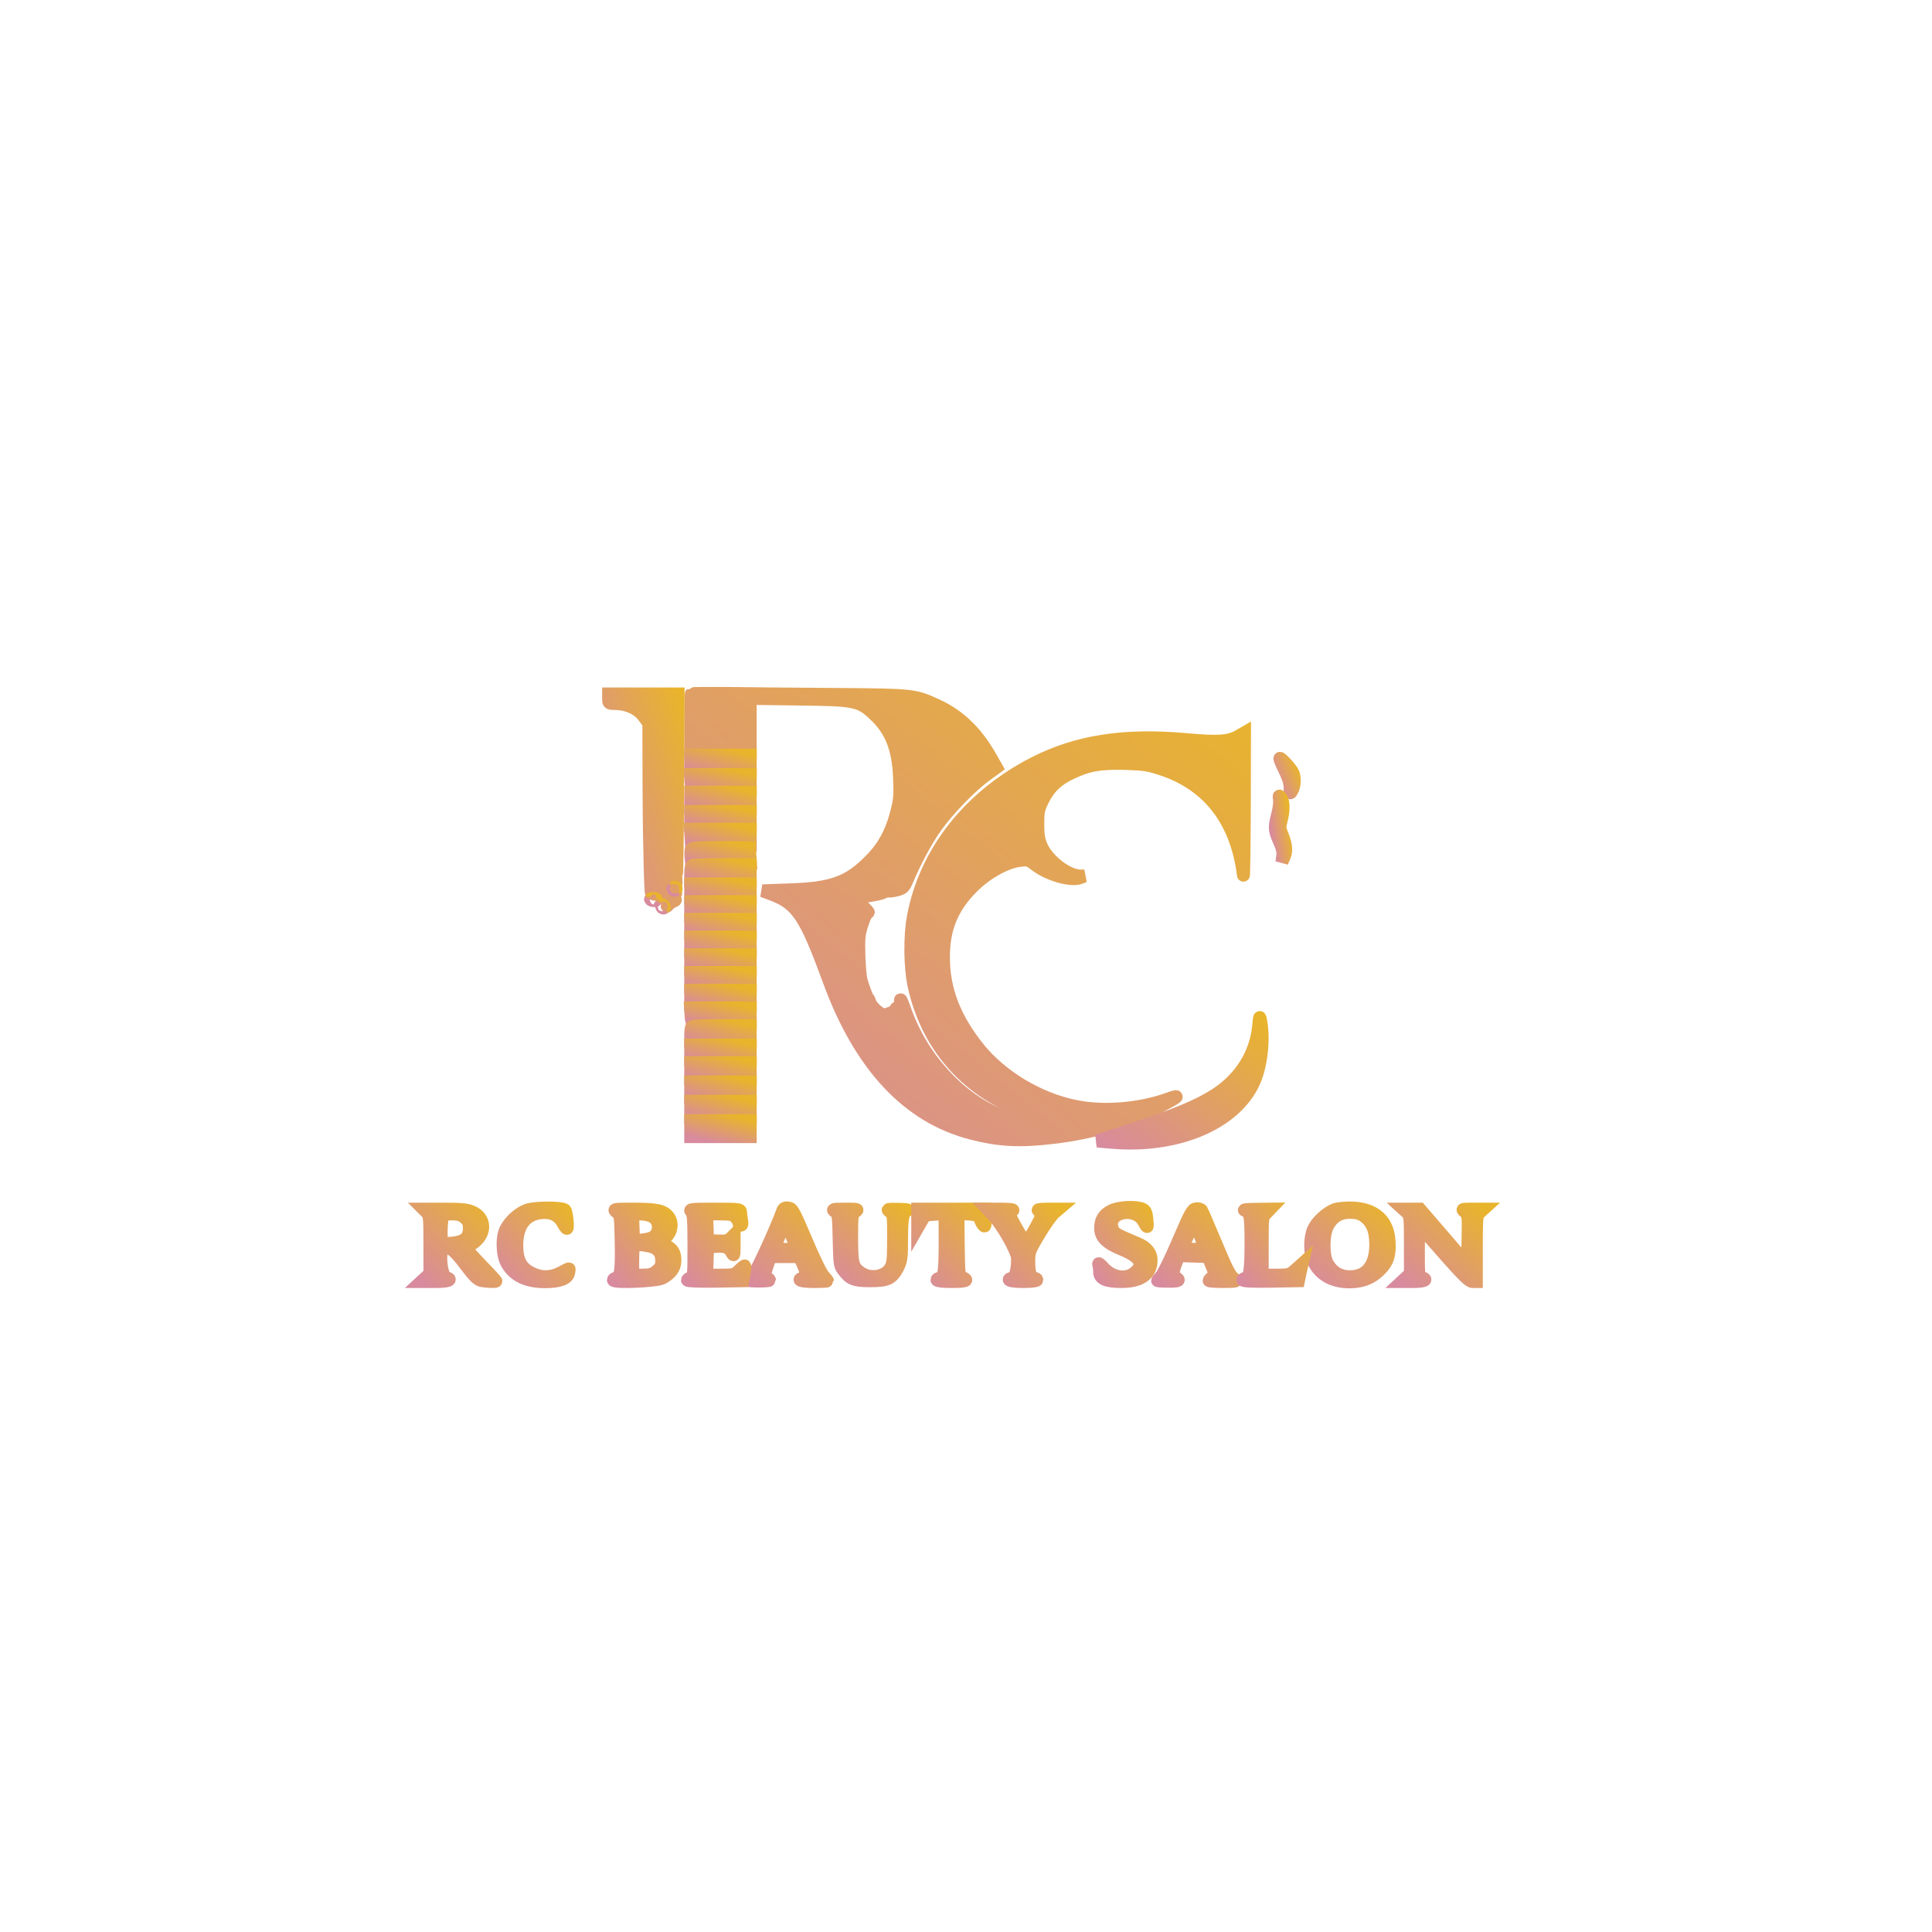
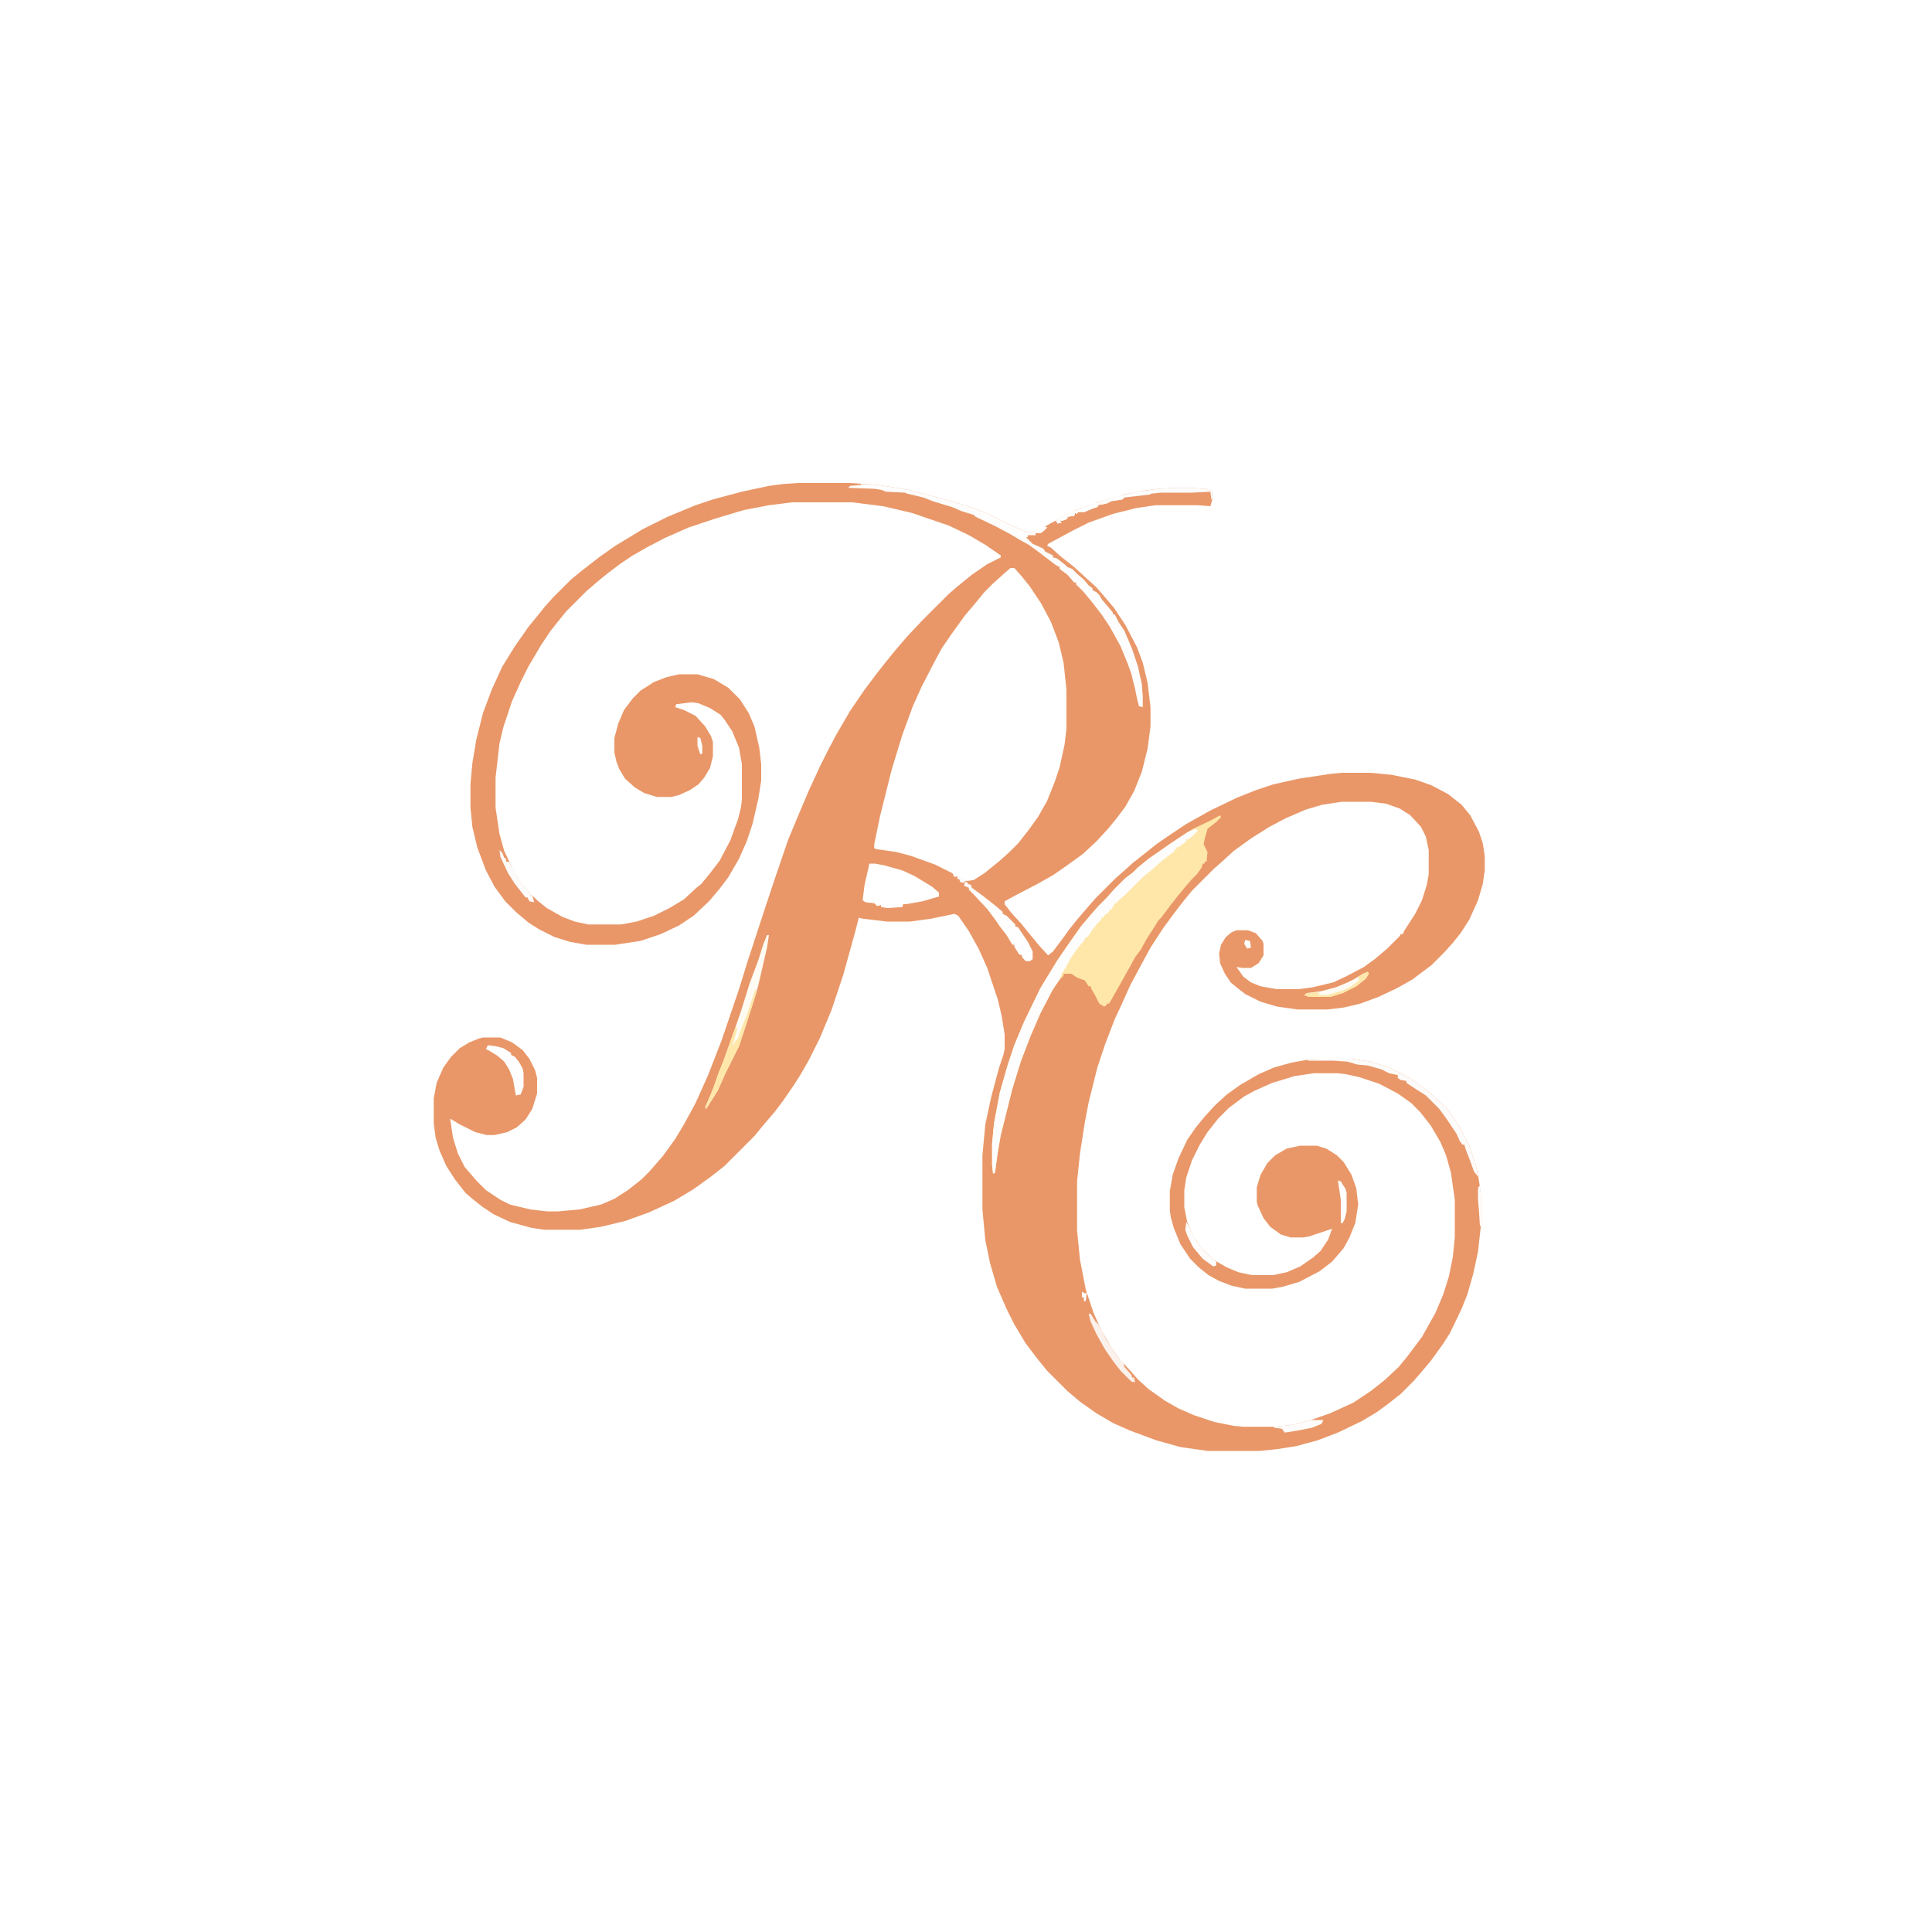
- <svg xmlns="http://www.w3.org/2000/svg" version="1.0" width="1200pt" height="1200pt" viewBox="0 0 1200 1200" preserveAspectRatio="xMidYMid meet">
-   <defs>
-     <linearGradient id="logoGradient" x1="0%" y1="0%" x2="100%" y2="100%">
-       <stop offset="0%" style="stop-color:#D88A9E;stop-opacity:1" />
-       <stop offset="100%" style="stop-color:#E8B42C;stop-opacity:1" />
-     </linearGradient>
-   </defs>
-   <g transform="translate(0,1200) scale(0.1,-0.1)" fill="url(#logoGradient)" stroke="url(#logoGradient)" stroke-width="80">
-     <path d="M4294 7691 c-2 -2 -4 -85 -4 -183 l0 -178 185 0 185 0 0 166 0 166 298 -4 c353 -4 380 -9 472 -95 104 -96 150 -210 157 -393 5 -107 2 -139 -16 -209 -33 -132 -83 -224 -171 -311 -132 -132 -235 -169 -499 -177 l-165 -6 57 -21 c160 -60 209 -134 358 -541 193 -526 490 -843 884 -944 170 -44 298 -51 506 -26 240 28 476 96 660 191 117 61 137 78 57 49 -179 -65 -407 -83 -583 -46 -228 47 -458 186 -599 362 -148 186 -216 362 -216 564 0 180 54 310 180 436 88 88 209 155 296 165 47 6 54 4 97 -29 80 -61 221 -101 277 -78 l25 10 -27 0 c-78 2 -200 95 -239 183 -18 42 -23 70 -23 139 0 77 3 93 32 152 39 78 92 128 180 168 104 49 179 61 332 57 120 -4 146 -8 234 -38 286 -97 458 -322 499 -655 2 -16 5 176 6 427 l1 457 -33 -19 c-63 -37 -127 -42 -327 -24 -388 35 -678 -10 -944 -145 -402 -205 -676 -551 -752 -950 -24 -123 -22 -321 4 -437 88 -396 361 -687 752 -800 108 -31 246 -54 332 -54 115 0 83 -17 -46 -24 -345 -19 -616 81 -834 308 -121 126 -208 268 -267 438 -15 43 -24 60 -22 41 3 -25 -1 -34 -15 -39 -10 -3 -16 -9 -13 -14 4 -7 -16 -17 -68 -34 -20 -6 -83 45 -93 77 -4 12 -9 24 -13 27 -7 6 -29 63 -42 110 -6 19 -12 90 -14 156 -3 107 -1 131 20 195 15 47 29 73 37 71 7 -1 -12 20 -42 48 -52 47 -54 50 -28 50 61 0 178 23 171 33 -4 6 0 8 11 4 10 -4 38 -2 63 5 41 10 47 16 65 57 50 120 122 254 180 335 75 106 216 252 310 320 l67 49 -32 56 c-87 157 -194 262 -332 327 -146 67 -144 67 -635 71 -245 2 -546 4 -668 6 -123 1 -226 0 -228 -2z" />
-     <path d="M3780 7660 c0 -29 2 -30 43 -30 73 -1 137 -30 174 -78 l33 -44 1 -401 c1 -346 12 -749 17 -634 2 43 7 45 38 16 18 -17 21 -26 14 -39 -8 -15 -6 -17 8 -14 9 3 25 -1 36 -9 16 -11 17 -17 7 -38 -10 -20 -10 -21 1 -8 7 8 22 19 32 22 17 7 16 10 -14 25 -19 9 -36 23 -38 30 -3 11 0 12 16 3 11 -6 29 -11 39 -11 15 1 14 3 -5 13 -12 7 -19 17 -15 21 4 5 -4 6 -19 2 -15 -3 -30 -2 -33 4 -4 6 1 7 12 3 17 -6 17 -5 0 14 -22 25 -14 32 26 26 41 -6 48 -13 13 -13 -16 0 -25 -4 -21 -10 3 -5 18 -10 31 -10 23 0 25 4 23 33 -2 18 -1 37 3 42 3 6 6 259 7 563 l3 552 -216 0 -216 0 0 -30z" />
-     <path d="M4290 7260 l0 -50 185 0 185 0 0 50 0 50 -185 0 -185 0 0 -50z" />
-     <path d="M7978 7220 c23 -46 35 -83 35 -111 0 -40 0 -41 13 -18 16 30 18 83 3 112 -13 25 -69 87 -79 87 -4 0 9 -31 28 -70z" />
-     <path d="M4292 7143 c2 -31 7 -48 16 -47 6 1 89 2 182 3 l170 1 0 45 0 45 -186 0 -185 0 3 -47z" />
-     <path d="M4290 7030 l0 -50 185 0 185 0 0 50 0 50 -185 0 -185 0 0 -50z" />
-     <path d="M7947 7034 c3 -17 -2 -57 -11 -91 -22 -82 -20 -101 10 -168 19 -41 25 -67 21 -93 l-5 -37 15 35 c16 37 11 76 -18 147 -11 26 -11 42 -1 78 16 60 15 117 -1 140 -13 16 -14 15 -10 -11z" />
-     <path d="M4290 6915 l0 -45 185 0 185 0 0 45 0 45 -185 0 -185 0 0 -45z" />
-     <path d="M4292 6803 l3 -48 183 -3 182 -2 0 50 0 50 -186 0 -185 0 3 -47z" />
-     <path d="M4293 6724 c-2 -7 -3 -27 -1 -46 l3 -33 183 -3 183 -2 -3 47 -3 48 -179 1 c-131 0 -179 -3 -183 -12z" />
-     <path d="M4297 6623 c-4 -3 -7 -26 -7 -50 l0 -43 185 0 185 0 0 50 0 50 -178 0 c-98 0 -182 -3 -185 -7z" />
-     <path d="M4290 6465 l0 -45 185 0 185 0 0 45 0 45 -185 0 -185 0 0 -45z" />
-     <path d="M4180 6480 c0 -5 5 -10 10 -10 6 0 10 5 10 10 0 6 -4 10 -10 10 -5 0 -10 -4 -10 -10z" />
-     <path d="M4040 6416 c0 -9 30 -14 35 -6 4 6 -3 10 -14 10 -12 0 -21 -2 -21 -4z" />
-     <path d="M4290 6355 l0 -45 185 0 185 0 0 45 0 45 -185 0 -185 0 0 -45z" />
-     <path d="M4110 6370 c0 -5 5 -10 11 -10 5 0 7 5 4 10 -3 6 -8 10 -11 10 -2 0 -4 -4 -4 -10z" />
-     <path d="M4290 6245 l0 -45 185 0 185 0 0 45 0 45 -185 0 -185 0 0 -45z" />
-     <path d="M4290 6135 l0 -45 185 0 185 0 0 45 0 45 -185 0 -185 0 0 -45z" />
-     <path d="M4290 6025 l0 -45 185 0 185 0 0 45 0 45 -185 0 -185 0 0 -45z" />
-     <path d="M4290 5915 l0 -45 185 0 185 0 0 45 0 45 -185 0 -185 0 0 -45z" />
-     <path d="M4290 5805 l0 -45 185 0 185 0 0 45 0 45 -185 0 -185 0 0 -45z" />
-     <path d="M4292 5693 c2 -27 6 -47 11 -45 4 1 86 2 182 2 l175 0 0 45 0 45 -186 0 -185 0 3 -47z" />
-     <path d="M7817 5623 c-17 -171 -112 -322 -268 -423 -111 -71 -247 -127 -559 -230 l-175 -57 90 -8 c407 -35 764 116 882 372 46 99 65 265 44 378 -7 38 -7 37 -14 -32z" />
-     <path d="M4297 5623 c-4 -3 -7 -26 -7 -50 l0 -43 185 0 185 0 0 50 0 50 -178 0 c-98 0 -182 -3 -185 -7z" />
-     <path d="M4290 5465 l0 -45 185 0 185 0 0 45 0 45 -185 0 -185 0 0 -45z" />
-     <path d="M4290 5350 l0 -50 185 0 185 0 0 50 0 50 -185 0 -185 0 0 -50z" />
-     <path d="M4290 5230 l0 -50 185 0 185 0 0 50 0 50 -185 0 -185 0 0 -50z" />
-     <path d="M4290 5110 l0 -50 185 0 185 0 0 50 0 50 -185 0 -185 0 0 -50z" />
-     <path d="M4290 4990 l0 -50 185 0 185 0 0 50 0 50 -185 0 -185 0 0 -50z" />
-     <path d="M3278 4485 c-51 -17 -107 -65 -135 -118 -27 -50 -24 -161 6 -214 44 -77 121 -114 237 -114 89 0 139 19 146 55 3 14 4 26 2 26 -2 0 -24 -11 -50 -25 -60 -32 -124 -33 -184 -2 -64 31 -90 82 -90 171 0 123 53 194 153 204 62 6 107 -16 133 -64 10 -19 21 -34 25 -34 9 0 -2 103 -12 114 -16 17 -180 17 -231 1z" />
-     <path d="M4863 4483 c-42 -116 -169 -393 -189 -410 -13 -12 -24 -24 -24 -26 0 -2 29 -4 65 -4 36 0 65 3 65 5 0 3 -8 11 -17 18 -17 12 -17 15 2 71 l20 58 90 0 90 0 17 -36 c31 -66 33 -90 9 -96 -47 -12 -16 -23 64 -23 47 0 85 2 85 4 0 2 -12 16 -26 32 -15 16 -63 116 -108 223 -76 179 -85 195 -109 198 -19 3 -29 -2 -34 -14z m51 -150 c16 -38 30 -74 33 -80 4 -10 -13 -13 -66 -13 -39 0 -71 3 -71 6 0 14 63 154 69 154 4 0 20 -30 35 -67z" />
-     <path d="M6904 4480 c-49 -24 -69 -58 -68 -112 2 -54 39 -90 133 -128 115 -48 141 -93 80 -144 -55 -46 -140 -33 -198 32 -18 20 -30 29 -27 19 3 -10 6 -32 6 -48 0 -41 40 -59 135 -59 121 0 185 46 185 133 0 44 -28 79 -82 102 -138 58 -148 64 -158 91 -41 106 142 146 196 43 8 -17 17 -29 19 -27 2 1 1 25 -2 51 -5 40 -10 50 -30 58 -44 17 -145 11 -189 -11z" />
-     <path d="M7429 4492 c-23 -3 -33 -22 -109 -198 -46 -107 -94 -206 -107 -220 -12 -14 -23 -26 -23 -28 0 -2 29 -4 65 -4 68 -1 78 5 46 25 -21 13 -18 36 10 106 l12 28 90 -3 91 -3 22 -55 c23 -54 23 -55 3 -72 -10 -9 -19 -19 -19 -22 0 -3 39 -6 88 -6 85 1 86 1 66 18 -28 24 -42 52 -125 249 -38 91 -72 170 -76 176 -5 7 -20 11 -34 9z m27 -170 l31 -77 -39 -3 c-21 -2 -54 -2 -73 0 l-34 3 37 82 c20 45 39 80 42 77 3 -3 19 -40 36 -82z" />
-     <path d="M8291 4487 c-50 -19 -111 -75 -132 -121 -24 -54 -25 -148 0 -201 37 -81 117 -127 222 -127 81 0 140 24 192 77 47 48 60 91 55 175 -7 128 -87 201 -227 207 -45 1 -90 -3 -110 -10z m179 -39 c52 -36 75 -90 75 -178 0 -129 -57 -200 -160 -200 -62 0 -108 27 -139 80 -30 50 -29 179 0 235 30 57 75 85 139 85 37 0 61 -6 85 -22z" />
-     <path d="M2650 4470 c19 -19 20 -33 20 -200 l0 -181 -26 -24 -27 -25 87 0 c80 0 110 11 67 25 -32 10 -47 170 -16 181 36 14 66 -8 135 -100 56 -74 77 -95 102 -100 33 -6 88 -8 88 -3 0 2 -26 30 -57 63 -81 83 -133 141 -133 148 0 3 7 6 15 6 8 0 30 14 49 31 66 58 57 146 -18 180 -33 15 -66 19 -173 19 l-133 0 20 -20z m237 -34 c22 -19 28 -32 28 -65 0 -58 -28 -83 -102 -92 -32 -3 -61 -4 -65 -2 -10 5 -10 108 -2 152 6 30 8 31 60 31 41 0 59 -5 81 -24z" />
-     <path d="M3831 4471 c23 -18 24 -25 27 -187 4 -173 -4 -224 -33 -224 -8 0 -15 -5 -15 -11 0 -18 268 -7 305 13 51 28 76 62 77 105 1 54 -14 77 -64 101 l-43 20 28 13 c52 24 72 93 41 138 -29 41 -72 51 -215 51 -130 0 -131 0 -108 -19z m219 -26 c49 -25 53 -100 7 -129 -12 -8 -44 -16 -72 -18 l-50 -3 -3 83 -3 82 46 0 c25 0 59 -7 75 -15z m-15 -185 c50 -11 75 -41 75 -90 0 -30 -6 -44 -31 -64 -25 -22 -41 -26 -90 -26 l-59 0 0 88 c0 49 3 92 7 95 9 10 50 8 98 -3z" />
-     <path d="M4294 4474 c13 -13 16 -47 16 -211 0 -186 -1 -195 -20 -200 -11 -3 -20 -9 -20 -14 0 -6 74 -8 172 -7 l172 3 8 44 c4 25 6 46 4 48 -2 2 -17 -10 -34 -27 -29 -29 -34 -30 -117 -30 l-86 0 3 88 3 87 44 3 c63 5 88 -4 105 -36 15 -26 15 -25 16 41 l0 67 -20 -20 c-17 -17 -31 -20 -83 -18 l-62 3 -3 83 -3 82 80 0 c70 0 83 -3 101 -22 11 -12 20 -28 20 -35 0 -7 5 -13 11 -13 8 0 9 11 5 31 -3 17 -6 40 -6 50 0 18 -10 19 -161 19 -146 0 -159 -1 -145 -16z" />
-     <path d="M5187 4475 c20 -14 22 -25 25 -174 3 -143 5 -163 24 -187 44 -59 68 -69 169 -69 109 0 136 13 173 85 19 39 22 59 22 171 0 136 8 174 37 182 10 3 -16 5 -57 6 -70 1 -73 0 -52 -15 21 -14 22 -21 22 -167 0 -133 -3 -156 -20 -184 -32 -54 -123 -69 -181 -30 -53 36 -59 56 -59 219 0 141 1 148 22 162 21 15 17 16 -62 16 -78 0 -83 -1 -63 -15z" />
-     <path d="M5700 4433 l0 -58 23 40 c22 39 24 40 85 43 l62 3 0 -181 c0 -181 -6 -220 -35 -220 -8 0 -15 -4 -15 -10 0 -6 37 -10 90 -10 91 0 109 7 68 25 -23 10 -23 14 -26 203 l-2 192 50 0 c55 0 90 -13 90 -33 0 -7 7 -22 15 -33 13 -17 14 -14 15 39 l0 57 -210 0 -210 0 0 -57z" />
-     <path d="M6169 4452 c60 -64 151 -226 151 -269 0 -71 -12 -115 -32 -121 -44 -11 -11 -22 67 -22 50 0 85 4 85 10 0 6 -7 10 -15 10 -23 0 -35 34 -35 103 0 61 3 69 65 173 36 60 78 119 93 131 l27 23 -70 0 c-52 -1 -66 -3 -52 -11 9 -5 17 -17 17 -26 0 -18 -88 -173 -98 -173 -9 0 -102 163 -102 178 0 6 8 16 18 21 12 8 -6 10 -69 11 l-86 0 36 -38z" />
-     <path d="M7730 4483 c36 -13 40 -34 40 -204 0 -171 -8 -219 -35 -219 -8 0 -15 -5 -15 -10 0 -7 60 -10 172 -8 l173 3 11 53 12 52 -39 -35 c-38 -34 -41 -35 -124 -35 l-85 0 0 180 c0 179 0 181 25 205 l24 25 -87 -1 c-48 0 -80 -3 -72 -6z" />
-     <path d="M8738 4470 c21 -20 22 -28 22 -201 l0 -180 -26 -24 -27 -25 72 0 c68 0 93 12 51 25 -19 6 -20 15 -20 168 1 154 1 161 18 142 9 -12 79 -92 155 -178 107 -121 144 -157 163 -157 l24 0 0 205 c0 197 1 205 22 225 l22 20 -68 0 c-66 0 -68 0 -47 -17 21 -17 22 -25 19 -172 l-3 -155 -148 172 -148 172 -51 0 -52 0 22 -20z" />
-   </g>
+ <svg xmlns="http://www.w3.org/2000/svg" version="1.1" viewBox="0 0 2000 2000" width="500" height="500">
+   <path transform="translate(826,500)" d="m0 0h54l29 2 31 5 31 8 28 8 22 8 22 11 20 9h8l18-10 25-13 25-9 25-7 20-4 15-2 18-1h14l16 1 7 2 1 1v8l-2 7-13-1h-44l-20 3-24 6-25 9-16 8-26 14-1 2 4 2 10 9 14 11 12 11 11 10 7 8 11 13 12 18 12 23 6 16 5 21 3 25v20l-3 23-6 24-8 20-9 16-9 12-9 11-12 13-14 13-18 13-13 9-16 9-23 12-11 6v3l7 9 10 11 18 22 10 11 5-4 9-12 8-11 8-10 12-14 7-8 21-21 8-7 10-9 14-11 10-8 13-9 18-12 25-14 27-13 20-8 18-6 27-6 33-5 11-1h30l21 2 25 5 17 6 17 9 14 11 9 11 9 17 4 12 2 13v15l-2 14-5 17-9 20-9 14-8 10-9 10-13 13-20 15-16 9-19 9-19 7-17 4-17 2h-31l-21-3-17-5-16-8-9-7-6-5-6-9-5-11-1-10 2-9 5-8 6-5 5-2h12l8 3 7 8 1 3v12l-5 8-8 5h-9l-6-1 7 10 8 6 10 4 17 3h22l15-2 21-5 13-6 19-10 11-8 13-11 13-13 1-2h2l2-4 11-17 7-14 5-16 2-11v-25l-3-14-5-10-11-12-11-7-14-5-16-2h-30l-20 3-17 5-21 9-17 9-19 12-18 13-12 11-8 7-23 23-9 11-10 13-11 15-13 20-13 24-8 15-9 20-7 15-10 26-8 24-9 36-4 21-5 32-3 29v51l3 30 6 31 8 24 8 18 10 17 10 14 11 12 7 8 11 10 17 12 14 8 16 7 21 7 20 4 10 1h32l19-2 19-5 20-7 24-11 18-12 14-11 15-14 9-11 15-20 14-25 8-19 6-19 4-20 2-20v-39l-4-28-5-18-6-14-10-17-11-14-9-9-14-10-19-10-21-7-14-3-9-1h-24l-20 3-23 7-18 8-11 6-16 12-11 11-11 14-8 13-8 16-6 18-2 13v18l3 15 7 16 8 11 12 12 14 8 12 5 14 3h22l14-3 14-6 13-9 8-7 8-12 4-11-24 8-6 1h-13l-10-3-11-8-7-9-6-13-1-4v-15l4-13 7-12 8-8 12-7 14-3h17l10 3 11 7 7 7 8 13 5 14 2 17-3 19-6 15-6 11-12 14-13 10-21 11-17 5-11 2h-28l-14-3-13-5-11-6-10-8-9-9-10-15-7-17-3-11-1-7v-20l3-17 6-17 9-19 9-13 9-11 11-12 12-11 14-10 19-11 16-7 18-5 17-3 10-1h35l20 3 19 6 16 8 13 8 14 11 10 9 8 8 11 16 11 21 7 21 3 15 2 15v32l-3 27-5 23-6 21-6 15-12 25-7 11-13 18-11 13-7 8-13 13-14 11-11 8-15 9-25 12-21 8-22 6-19 3-19 2h-54l-28-4-25-7-27-10-18-8-17-10-17-12-13-11-21-21-9-11-13-17-12-20-8-16-10-23-7-24-5-24-3-32v-56l3-32 6-28 8-30 5-15 1-5v-15l-3-19-4-17-11-33-9-20-10-18-11-16-4-2-24 5-22 3h-24l-25-3-4-1-3 12-13 47-12 36-12 29-12 24-8 14-7 11-11 16-9 12-12 14-9 11-31 31-14 11-18 13-20 12-26 12-25 9-25 6-21 3h-38l-13-2-22-6-17-8-12-8-10-8-7-6-11-14-9-14-7-16-4-13-2-15v-26l3-16 7-16 8-11 9-9 10-6 10-4 4-1h18l12 5 11 8 7 9 6 12 2 8v16l-5 16-7 11-9 8-10 5-13 3h-8l-12-3-16-8-10-6 3 20 5 16 7 14 12 14 10 10 15 10 10 5 21 5 17 2h12l22-2 22-5 14-6 14-9 14-11 8-8 14-16 13-18 9-15 12-22 13-29 14-36 18-53 9-29 17-52 12-36 13-38 10-24 11-26 12-26 8-16 9-17 14-24 15-22 12-16 11-14 9-11 12-14 15-16 28-28 8-7 16-13 16-11 14-7v-2l-16-11-17-10-21-10-38-13-30-7-32-4h-62l-24 3-26 5-30 9-27 9-25 11-19 10-14 8-12 8-12 9-10 8-14 12-21 21-16 20-10 15-13 22-8 16-9 20-9 27-4 17-4 35v31l4 27 5 18 11 23 8 12 8 9v2h2l5 5 10 8 16 9 13 5 14 3h34l16-3 18-6 16-8 15-9 13-12 5-4 9-11 10-13 11-21 8-22 3-12 1-8v-37l-3-17-7-17-8-12-4-5-11-7-12-5-7-1-16 2-1 3 9 3 12 6 10 11 6 10 2 6v15l-3 12-6 10-6 7-9 6-11 5-8 2h-15l-13-4-10-6-10-9-6-10-3-8-2-9v-15l4-15 6-14 9-12 8-8 14-9 13-5 13-3h19l17 5 15 9 12 12 9 14 6 14 5 22 2 17v17l-3 19-6 26-6 18-8 18-11 19-9 12-11 13-16 15-15 10-19 9-21 7-26 4h-30l-17-3-16-5-16-8-11-7-13-11-11-11-11-15-9-17-9-24-5-21-2-20v-24l2-22 4-24 7-28 9-24 11-24 13-21 14-20 9-11 8-10 9-10 18-18 11-9 18-14 17-12 28-17 26-13 29-12 18-6 30-8 28-6 15-2zm220 88-8 7-10 9-9 9-9 11-11 13-13 18-11 16-6 11-15 29-9 20-11 30-11 36-12 48-6 29v4l2 1 21 3 15 4 25 9 16 8 17 9 7-1 11-7 16-13 10-9 9-9 11-14 10-14 9-16 8-20 5-15 5-23 2-17v-40l-3-28-5-21-8-21-10-19-12-18-8-10-8-9zm-146 306-5 22-2 16 3 2 17 2h25l17-3 17-5v-4l-7-6-18-11-13-6-18-5-10-2z" fill="#E99768" />
+   <path transform="translate(1263,844)" d="m0 0 1 2-5 5-9 7-3 11-1 5 4 8-1 10h-2v2h-2l-1 4-5 7-5 5-7 8-9 11-7 9-9 12-3 3-3 5-9 14-6 11-6 8-6 11-18 32-3 5h-2l-1 2-2 1-5-3-4-8-4-7-1-3h-2l-4-6-8-3-6-4h-8v2l-5 5-7 11-12 23-10 23-10 26-9 29-12 48-3 17-3 22-2 1-1-9v-22l2-21 6-32 8-28 7-21 10-24 17-35 17-28 13-19 12-17 11-13 7-8 9-9 7-8 12-12 8-6 5-5 11-9 13-9 10-7 23-15 17-8z" fill="#FFE7AA" />
+   <path transform="translate(1238,858)" d="m0 0 2 2-5 5-5 4h-2v2l-8 6h-2v2h-2v2l-13 10-9 8-11 9-19 19-7 6-1 2h-2l-2 4-2 3h-2v2l-5 4-1 2h-2v2l-5 5-6 8-3 5h-2l-2 4-6 7-7 10-6 11-4 6-2 6-7 10-13 25-10 23-10 26-9 29-12 48-3 17-3 22-2 1-1-9v-22l2-21 6-32 8-28 7-21 10-24 17-35 17-28 13-19 12-17 11-13 7-8 9-9 7-8 12-12 8-6 5-5 11-9 13-9 10-7 18-12z" fill="#FEFDFD" />
+   <path transform="translate(892,501)" d="m0 0 17 1 31 5 31 8 28 8 22 8 22 11 20 9h8l10-6 3 1-4 4-3 2h-5v2h-8v2h-2l7 7 7 3 4 2 2 3 8 4v2l4 1 9 7 2 2 5 2 5 5 7 6 5 6 4 3v2l4 2 3 3 3 5 11 13v2h2l4 8 6 9 8 19 6 18 4 18 1 13v11l-4-1-2-8-2-10-4-16-4-11-7-17-11-20-8-12-10-13-9-11-8-8v-2h-2l-7-8-8-6v-2l-4-2-17-13-11-8-9-5-10-6-17-9-19-9-2-2-13-4-9-4-20-6-10-4-17-4-2-1-20-1-5-2-7-1-27-1 2-2 11-1z" fill="#FDFDFD" />
+   <path transform="translate(794,968)" d="m0 0h2l-2 13-9 39-6 20-9 28-5 15-14 28-8 18-7 11-5 8-1-2 4-9 3-7 3-8 3-9 6-15 10-28 8-23 9-29 9-24 5-16z" fill="#FEFBF3" />
+   <path transform="translate(999,913)" d="m0 0h2l1 2 3 1 1 3 11 8 14 11 7 6v2l4 2 9 9v2l3 1 10 15 5 10v8l-3 2h-4l-4-4v-2l-3-1-5-8v-2h-2l-6-10-7-9-4-6-9-12-14-15-5-5v-2l-5-2z" fill="#FEFEFE" />
+   <path transform="translate(1364,1096)" d="m0 0h35l20 3 19 6 16 8 13 8 14 11 10 9 8 8 11 16 11 21 7 21 2 11-4-5-4-11-5-13-1-4h-2l-3-4-3-7-10-15-8-11-14-14-11-7-9-6v-2l-6-1-3-2v-3l-9-2-8-4-14-4-11-1-10-3-15-1h-26v-1z" fill="#FDFBFA" />
+   <path transform="translate(505,1082)" d="m0 0 8 1 8 2 8 5v2l4 2 4 5 4 7 1 5v14l-3 8-5 1-3-17-4-10-5-8-7-6-8-5-4-2z" fill="#FEFEFE" />
+   <path transform="translate(1217,505)" d="m0 0h14l16 1 7 2 1 1v8h-1l-1-8-19 1h-32l-10 1-2 1-26 3-2 2-13 2-3 2-9 2-1 2-10 3-3 2h-7l-1 2-2-1-1 3-7 1v2l-5 2h-3l2 2-4 1-2-3 19-10 21-8 23-7 22-5 21-3z" fill="#FDFDFD" />
+   <path transform="translate(782,1024)" d="m0 0 1 4-13 40-5 15-14 28-8 18-7 11-5 8-1-2 4-9 3-7 3-8 3-9 6-15 10-28 3-8 1 4-4 14v3l2-5 3-3 4-12 5-12z" fill="#FFE7AA" />
+   <path transform="translate(1127,1360)" d="m0 0h2l5 8 3 3 9 17 11 16 6 7 1 4 7 8 1 3h2l1 5-4-1-11-11-7-9-9-13-9-16-6-13z" fill="#FBF1EC" />
+   <path transform="translate(1416,1006)" d="m0 0 1 2-3 5-10 8-14 7-13 4h-22l-5-2 3-2 15-2 15-4 12-5 6-3 10-6z" fill="#FEFBF4" />
+   <path transform="translate(517,880)" d="m0 0 3 3 2 5 2 1v3h3l8 15 7 10 7 8v2h2l2 7-5-1-2-4h-2l-11-14-7-11-8-17z" fill="#FDFBFA" />
+   <path transform="translate(1228,1265)" d="m0 0 2 3 8 16 7 9 11 11 3 2v4l-3 1-11-8-10-12-6-12-2-6z" fill="#FDFCFB" />
+   <path transform="translate(1357,1470)" d="m0 0h13l-2 4-10 4-15 3-13 2-3-4-8-1v-1l19-2z" fill="#FDFCFB" />
+   <path transform="translate(1385,1222)" d="m0 0 3 1 5 8 1 4v19l-2 8-2 4h-2v-24z" fill="#FEFEFE" />
+   <path transform="translate(1416,1006)" d="m0 0 1 2-3 5-10 8-14 7-13 4h-22l-5-2 3-2 14-1-2 1v2h9l17-5 8-4 8-6-1-4z" fill="#FFE7AA" />
+   <path transform="translate(1136,520)" d="m0 0m-3 1h3l1 3-14 6h-7l-1 2-2-1-1 3-7 1v2l-5 2h-3l2 2-4 1-2-3 19-10z" fill="#FEFEFE" />
+   <path transform="translate(905,935)" d="m0 0 30 1-1 3-15 1-7-1v-2l-4 1z" fill="#FEFEFE" />
+   <path transform="translate(1164,512)" d="m0 0m-4 1h4l-2 4-13 2-3 2-5 1h-5l3-3z" fill="#FEFEFE" />
+   <path transform="translate(1531,1228)" d="m0 0h1l1 9v32h-1l-1-16-1-11v-11z" fill="#FEFEFE" />
+   <path transform="translate(722,763)" d="m0 0 3 1 2 8v8l-2 1-3-9z" fill="#FEFEFE" />
+   <path transform="translate(1289,973)" d="m0 0 5 1 1 7-4 1-3-5z" fill="#FEFEFE" />
+   <path transform="translate(1081,545)" d="m0 0 3 1-4 4-3 2h-5v2l-5-1 4-2z" fill="#FEFEFE" />
+   <path transform="translate(986,904)" d="m0 0 6 2 9 5-4 3-3-1-1-3h-2v-3l-3 1z" fill="#FDFBFA" />
+   <path transform="translate(1145,517)" d="m0 0h3l1 3-7 2h-6l3-3z" fill="#FDFBF9" />
+   <path transform="translate(1120,1337)" d="m0 0 3 2 2-1-1 9h-2v-4h-2z" fill="#FEFEFE" />
</svg>
